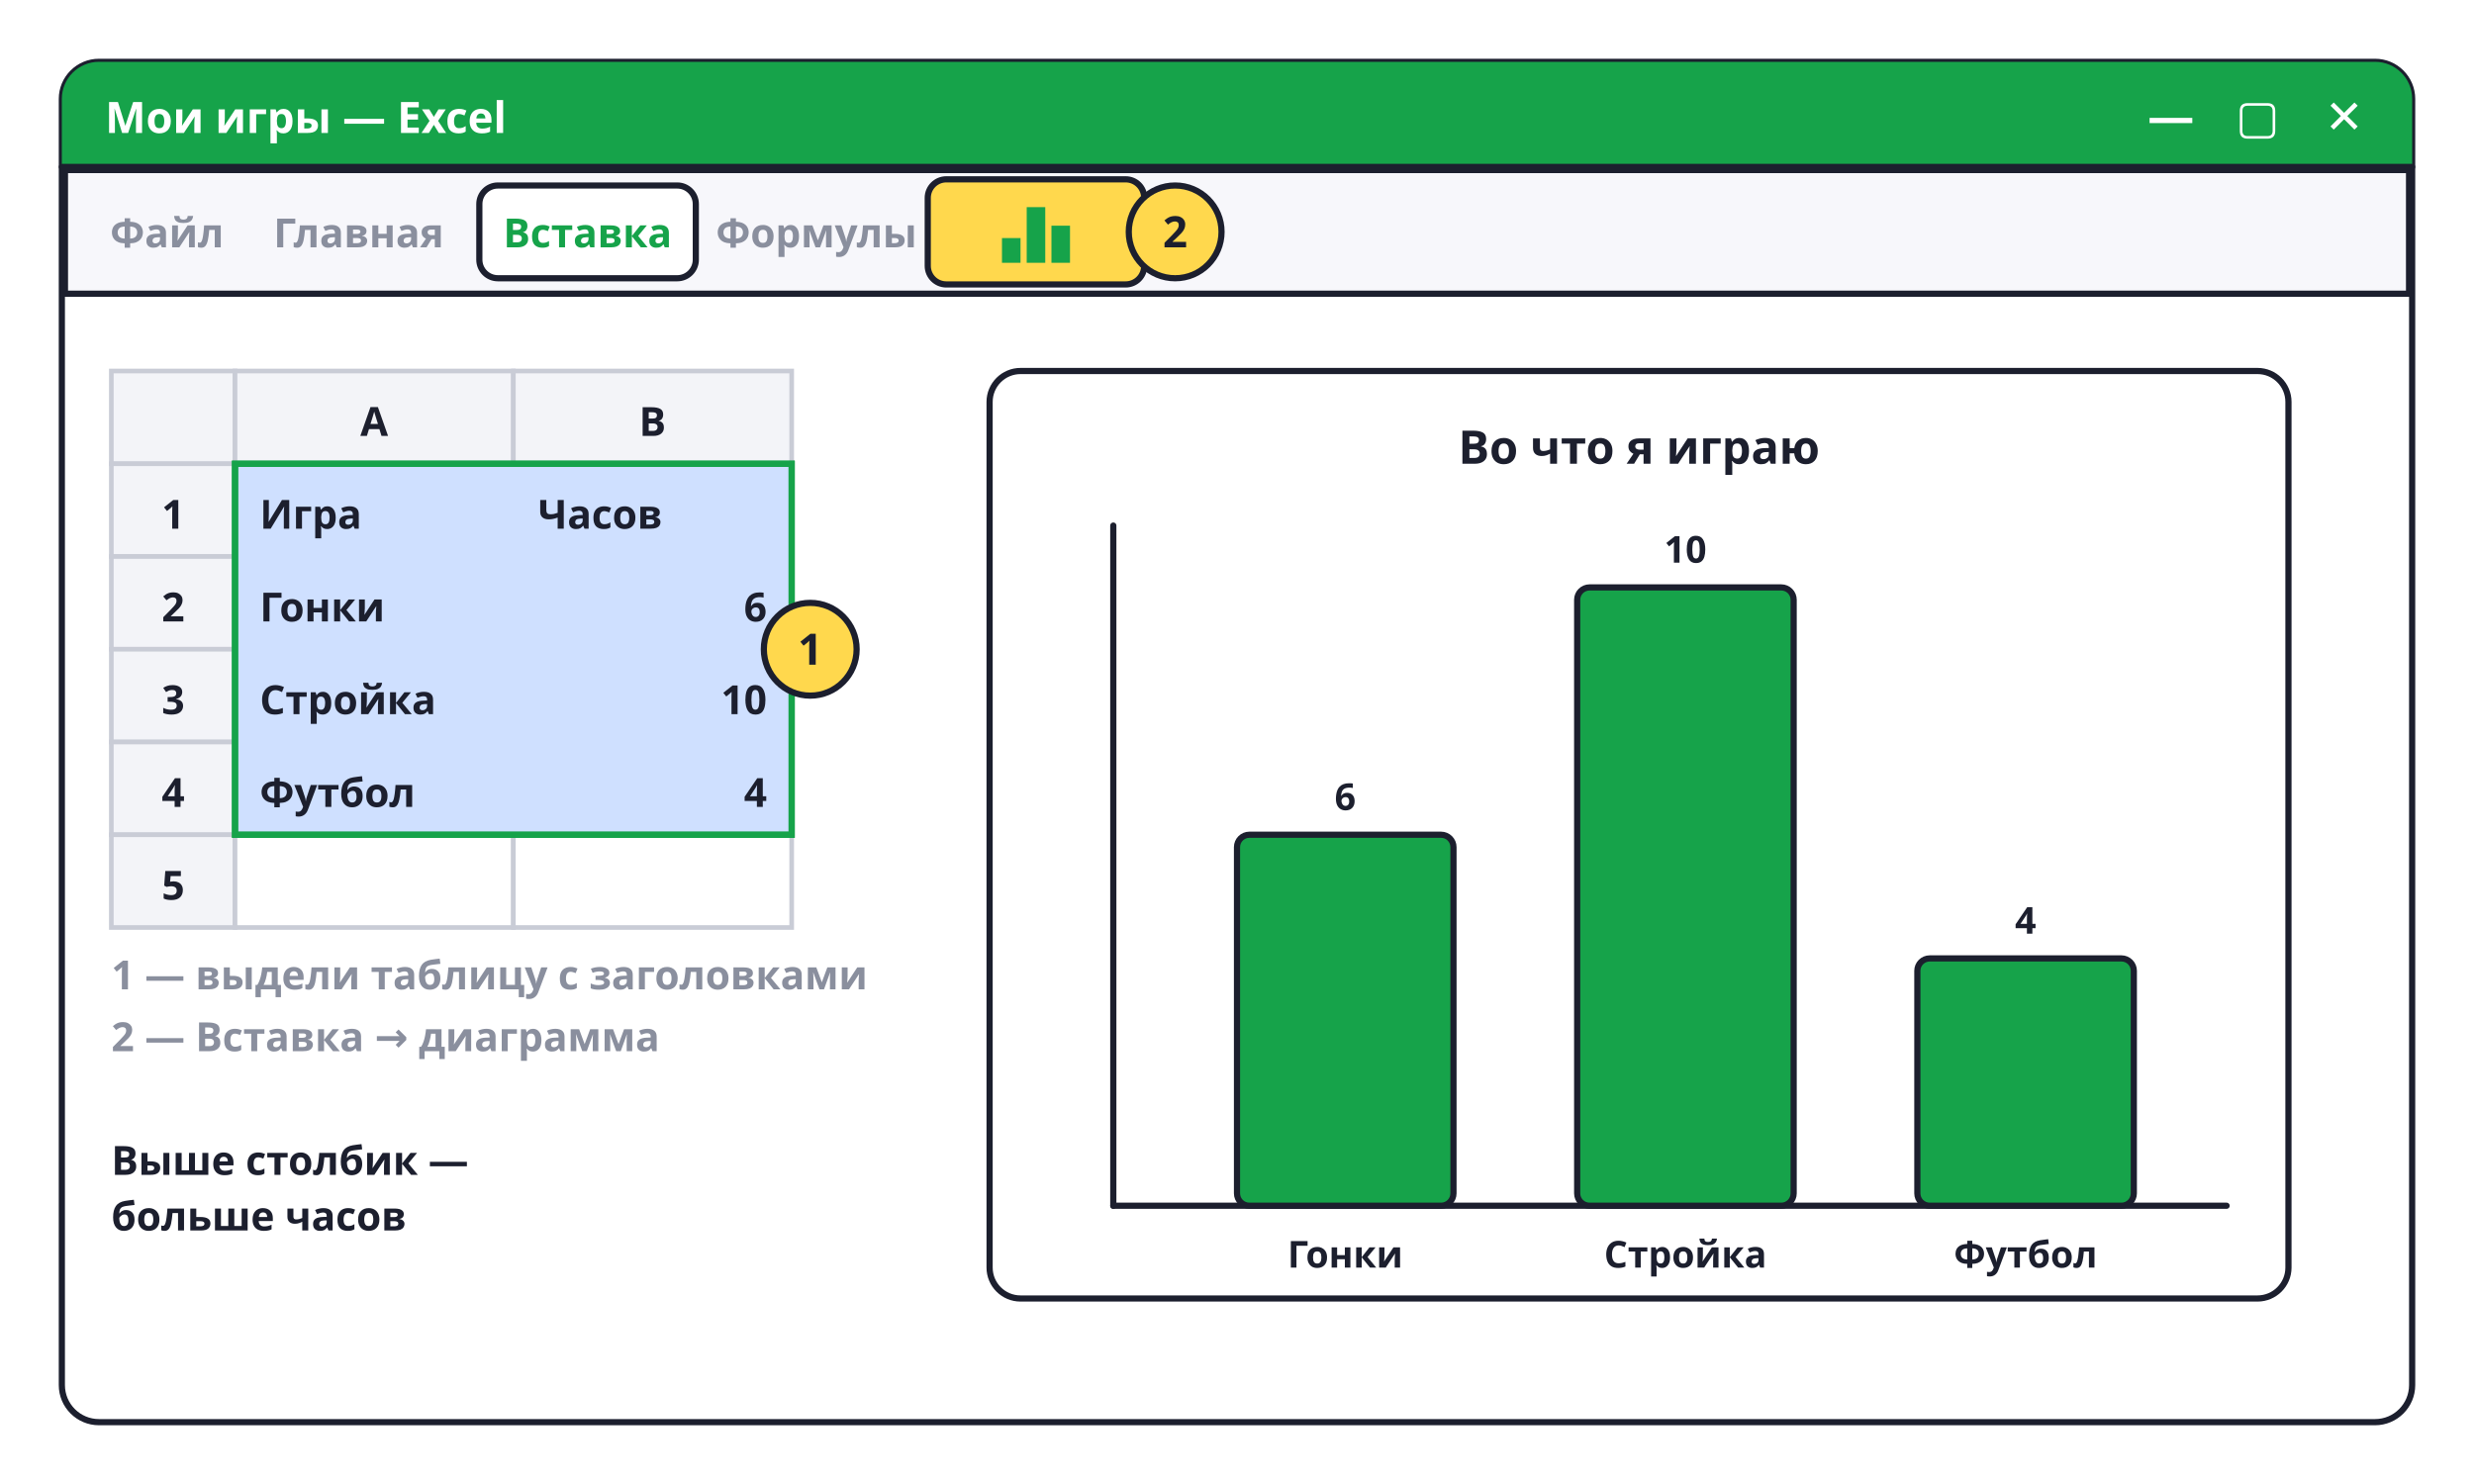
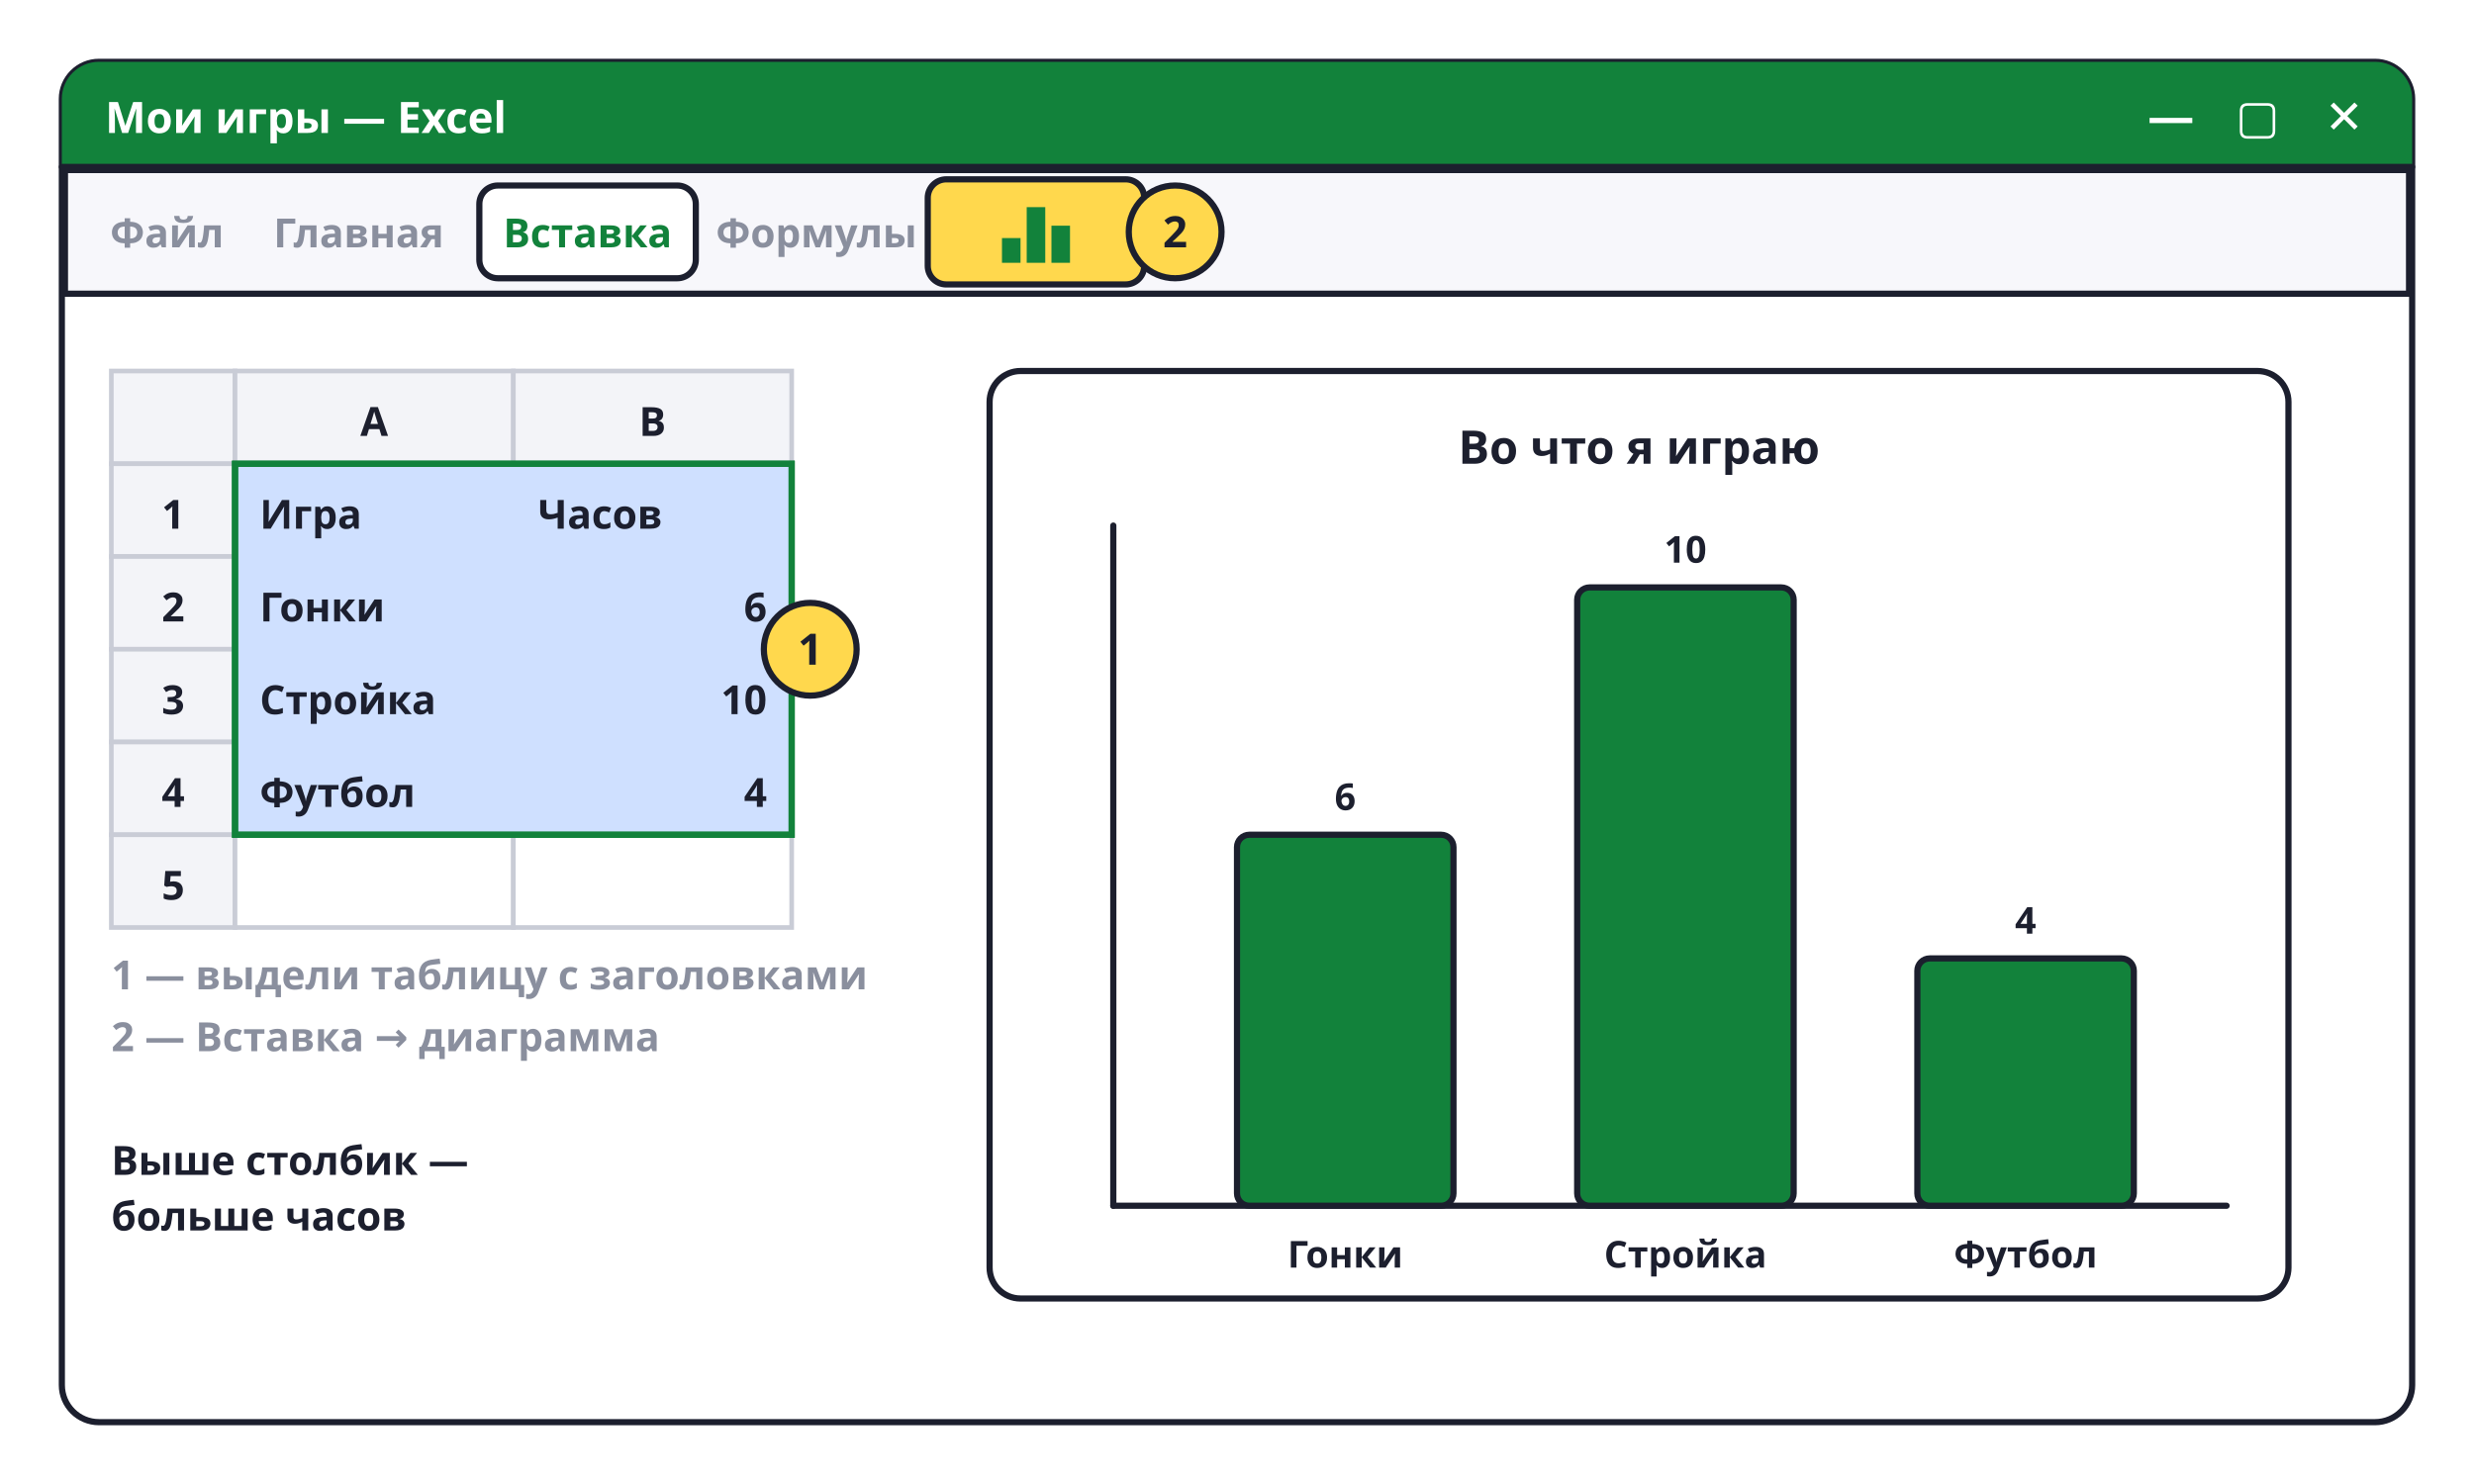
<svg xmlns="http://www.w3.org/2000/svg" viewBox="0 0 800 480" width="800" height="480">
  <defs>
    <marker id="ah" markerWidth="10" markerHeight="10" refX="8" refY="5" orient="auto">
      <path d="M0 0 L10 5 L0 10z" fill="#1c1f2e" />
    </marker>
  </defs>
  <rect width="800" height="480" fill="#fff" />
  <rect x="20" y="20" width="760" height="440" rx="12" fill="#fff" stroke="#1c1f2e" stroke-width="2" />
-   <path d="M32 20 h736 a12 12 0 0 1 12 12 v22 h-760 v-22 a12 12 0 0 1 12 -12z" fill="#16a34a" />
+   <path d="M32 20 h736 a12 12 0 0 1 12 12 v22 h-760 v-22 a12 12 0 0 1 12 -12z" fill="#12823b" />
  <line x1="20" y1="54" x2="780" y2="54" stroke="#1c1f2e" stroke-width="2" stroke-linecap="round" />
  <text x="34" y="43" font-family="Nunito, 'Segoe UI', system-ui, sans-serif" font-size="14" font-weight="700" fill="#fff" text-anchor="start">Мои игры — Excel</text>
  <text x="702" y="43" font-family="Nunito, 'Segoe UI', system-ui, sans-serif" font-size="15" font-weight="700" fill="#fff" text-anchor="middle">—</text>
  <text x="730" y="43" font-family="Nunito, 'Segoe UI', system-ui, sans-serif" font-size="15" font-weight="700" fill="#fff" text-anchor="middle">▢</text>
  <text x="758" y="43" font-family="Nunito, 'Segoe UI', system-ui, sans-serif" font-size="15" font-weight="700" fill="#fff" text-anchor="middle">✕</text>
  <rect x="21" y="55" width="758" height="40" rx="0" fill="#f7f7fb" stroke="#1c1f2e" stroke-width="2" />
  <text x="54.0" y="80" font-family="Nunito, 'Segoe UI', system-ui, sans-serif" font-size="13" font-weight="600" fill="#8a8f9e" text-anchor="middle">Файл</text>
  <text x="116.0" y="80" font-family="Nunito, 'Segoe UI', system-ui, sans-serif" font-size="13" font-weight="600" fill="#8a8f9e" text-anchor="middle">Главная</text>
  <rect x="155" y="60" width="70" height="30" rx="6" fill="#fff" stroke="#1c1f2e" stroke-width="2" />
-   <text x="190.0" y="80" font-family="Nunito, 'Segoe UI', system-ui, sans-serif" font-size="13" font-weight="800" fill="#16a34a" text-anchor="middle">Вставка</text>
+   <text x="190.0" y="80" font-family="Nunito, 'Segoe UI', system-ui, sans-serif" font-size="13" font-weight="800" fill="#12823b" text-anchor="middle">Вставка</text>
  <text x="264.0" y="80" font-family="Nunito, 'Segoe UI', system-ui, sans-serif" font-size="13" font-weight="600" fill="#8a8f9e" text-anchor="middle">Формулы</text>
  <text x="322.0" y="80" font-family="Nunito, 'Segoe UI', system-ui, sans-serif" font-size="13" font-weight="600" fill="#8a8f9e" text-anchor="middle">Вид</text>
  <rect x="300" y="58" width="70" height="34" rx="6" fill="#ffd84d" stroke="#1c1f2e" stroke-width="2" />
-   <rect x="324" y="77" width="6" height="8" rx="0" fill="#16a34a" stroke="none" stroke-width="0" />
-   <rect x="332" y="67" width="6" height="18" rx="0" fill="#16a34a" stroke="none" stroke-width="0" />
-   <rect x="340" y="73" width="6" height="12" rx="0" fill="#16a34a" stroke="none" stroke-width="0" />
+   <rect x="324" y="77" width="6" height="8" rx="0" fill="#12823b" stroke="none" stroke-width="0" />
+   <rect x="332" y="67" width="6" height="18" rx="0" fill="#12823b" stroke="none" stroke-width="0" />
+   <rect x="340" y="73" width="6" height="12" rx="0" fill="#12823b" stroke="none" stroke-width="0" />
  <rect x="36" y="120" width="40" height="30" rx="0" fill="#f3f4f8" stroke="#c9ccd6" stroke-width="1.5" />
  <rect x="76" y="120" width="90" height="30" rx="0" fill="#f3f4f8" stroke="#c9ccd6" stroke-width="1.5" />
  <text x="121.0" y="141" font-family="Nunito, 'Segoe UI', system-ui, sans-serif" font-size="13" font-weight="800" fill="#1c1f2e" text-anchor="middle">A</text>
  <rect x="166" y="120" width="90" height="30" rx="0" fill="#f3f4f8" stroke="#c9ccd6" stroke-width="1.5" />
  <text x="211.0" y="141" font-family="Nunito, 'Segoe UI', system-ui, sans-serif" font-size="13" font-weight="800" fill="#1c1f2e" text-anchor="middle">B</text>
  <rect x="36" y="150" width="40" height="30" rx="0" fill="#f3f4f8" stroke="#c9ccd6" stroke-width="1.5" />
  <text x="56" y="171" font-family="Nunito, 'Segoe UI', system-ui, sans-serif" font-size="13" font-weight="800" fill="#1c1f2e" text-anchor="middle">1</text>
  <rect x="76" y="150" width="90" height="30" rx="0" fill="#fff" stroke="#c9ccd6" stroke-width="1.5" />
  <rect x="166" y="150" width="90" height="30" rx="0" fill="#fff" stroke="#c9ccd6" stroke-width="1.5" />
  <rect x="36" y="180" width="40" height="30" rx="0" fill="#f3f4f8" stroke="#c9ccd6" stroke-width="1.5" />
  <text x="56" y="201" font-family="Nunito, 'Segoe UI', system-ui, sans-serif" font-size="13" font-weight="800" fill="#1c1f2e" text-anchor="middle">2</text>
  <rect x="76" y="180" width="90" height="30" rx="0" fill="#fff" stroke="#c9ccd6" stroke-width="1.5" />
  <rect x="166" y="180" width="90" height="30" rx="0" fill="#fff" stroke="#c9ccd6" stroke-width="1.5" />
  <rect x="36" y="210" width="40" height="30" rx="0" fill="#f3f4f8" stroke="#c9ccd6" stroke-width="1.5" />
  <text x="56" y="231" font-family="Nunito, 'Segoe UI', system-ui, sans-serif" font-size="13" font-weight="800" fill="#1c1f2e" text-anchor="middle">3</text>
  <rect x="76" y="210" width="90" height="30" rx="0" fill="#fff" stroke="#c9ccd6" stroke-width="1.5" />
  <rect x="166" y="210" width="90" height="30" rx="0" fill="#fff" stroke="#c9ccd6" stroke-width="1.5" />
  <rect x="36" y="240" width="40" height="30" rx="0" fill="#f3f4f8" stroke="#c9ccd6" stroke-width="1.5" />
  <text x="56" y="261" font-family="Nunito, 'Segoe UI', system-ui, sans-serif" font-size="13" font-weight="800" fill="#1c1f2e" text-anchor="middle">4</text>
  <rect x="76" y="240" width="90" height="30" rx="0" fill="#fff" stroke="#c9ccd6" stroke-width="1.5" />
  <rect x="166" y="240" width="90" height="30" rx="0" fill="#fff" stroke="#c9ccd6" stroke-width="1.5" />
  <rect x="36" y="270" width="40" height="30" rx="0" fill="#f3f4f8" stroke="#c9ccd6" stroke-width="1.5" />
  <text x="56" y="291" font-family="Nunito, 'Segoe UI', system-ui, sans-serif" font-size="13" font-weight="800" fill="#1c1f2e" text-anchor="middle">5</text>
  <rect x="76" y="270" width="90" height="30" rx="0" fill="#fff" stroke="#c9ccd6" stroke-width="1.5" />
  <rect x="166" y="270" width="90" height="30" rx="0" fill="#fff" stroke="#c9ccd6" stroke-width="1.5" />
  <text x="84" y="171" font-family="Nunito, 'Segoe UI', system-ui, sans-serif" font-size="13" font-weight="800" fill="#1c1f2e" text-anchor="start">Игра</text>
  <text x="174" y="171" font-family="Nunito, 'Segoe UI', system-ui, sans-serif" font-size="13" font-weight="800" fill="#1c1f2e" text-anchor="start">Часов</text>
  <text x="84" y="201" font-family="Nunito, 'Segoe UI', system-ui, sans-serif" font-size="13" font-weight="600" fill="#1c1f2e" text-anchor="start">Гонки</text>
  <text x="248" y="201" font-family="Nunito, 'Segoe UI', system-ui, sans-serif" font-size="13" font-weight="600" fill="#1c1f2e" text-anchor="end">6</text>
  <text x="84" y="231" font-family="Nunito, 'Segoe UI', system-ui, sans-serif" font-size="13" font-weight="600" fill="#1c1f2e" text-anchor="start">Стройка</text>
  <text x="248" y="231" font-family="Nunito, 'Segoe UI', system-ui, sans-serif" font-size="13" font-weight="600" fill="#1c1f2e" text-anchor="end">10</text>
  <text x="84" y="261" font-family="Nunito, 'Segoe UI', system-ui, sans-serif" font-size="13" font-weight="600" fill="#1c1f2e" text-anchor="start">Футбол</text>
  <text x="248" y="261" font-family="Nunito, 'Segoe UI', system-ui, sans-serif" font-size="13" font-weight="600" fill="#1c1f2e" text-anchor="end">4</text>
-   <rect x="76" y="150" width="180" height="120" rx="0" fill="#cfe0ff" stroke="#16a34a" stroke-width="2" />
-   <rect x="76" y="150" width="180" height="120" rx="0" fill="none" stroke="#16a34a" stroke-width="2" />
+   <rect x="76" y="150" width="180" height="120" rx="0" fill="#cfe0ff" stroke="#12823b" stroke-width="2" />
+   <rect x="76" y="150" width="180" height="120" rx="0" fill="none" stroke="#12823b" stroke-width="2" />
  <text x="84" y="171" font-family="Nunito, 'Segoe UI', system-ui, sans-serif" font-size="13" font-weight="800" fill="#1c1f2e" text-anchor="start">Игра</text>
  <text x="174" y="171" font-family="Nunito, 'Segoe UI', system-ui, sans-serif" font-size="13" font-weight="800" fill="#1c1f2e" text-anchor="start">Часов</text>
  <text x="84" y="201" font-family="Nunito, 'Segoe UI', system-ui, sans-serif" font-size="13" font-weight="600" fill="#1c1f2e" text-anchor="start">Гонки</text>
  <text x="248" y="201" font-family="Nunito, 'Segoe UI', system-ui, sans-serif" font-size="13" font-weight="600" fill="#1c1f2e" text-anchor="end">6</text>
  <text x="84" y="231" font-family="Nunito, 'Segoe UI', system-ui, sans-serif" font-size="13" font-weight="600" fill="#1c1f2e" text-anchor="start">Стройка</text>
  <text x="248" y="231" font-family="Nunito, 'Segoe UI', system-ui, sans-serif" font-size="13" font-weight="600" fill="#1c1f2e" text-anchor="end">10</text>
  <text x="84" y="261" font-family="Nunito, 'Segoe UI', system-ui, sans-serif" font-size="13" font-weight="600" fill="#1c1f2e" text-anchor="start">Футбол</text>
  <text x="248" y="261" font-family="Nunito, 'Segoe UI', system-ui, sans-serif" font-size="13" font-weight="600" fill="#1c1f2e" text-anchor="end">4</text>
  <rect x="320" y="120" width="420" height="300" rx="10" fill="#fff" stroke="#1c1f2e" stroke-width="2" />
  <text x="530" y="150" font-family="Nunito, 'Segoe UI', system-ui, sans-serif" font-size="15" font-weight="900" fill="#1c1f2e" text-anchor="middle">Во что я играю</text>
  <line x1="360" y1="390" x2="720" y2="390" stroke="#1c1f2e" stroke-width="2" stroke-linecap="round" />
  <line x1="360" y1="170" x2="360" y2="390" stroke="#1c1f2e" stroke-width="2" stroke-linecap="round" />
-   <rect x="400" y="270" width="70" height="120" rx="4" fill="#16a34a" stroke="#1c1f2e" stroke-width="2" />
+   <rect x="400" y="270" width="70" height="120" rx="4" fill="#12823b" stroke="#1c1f2e" stroke-width="2" />
  <text x="435" y="410" font-family="Nunito, 'Segoe UI', system-ui, sans-serif" font-size="12" font-weight="700" fill="#1c1f2e" text-anchor="middle">Гонки</text>
  <text x="435" y="262" font-family="Nunito, 'Segoe UI', system-ui, sans-serif" font-size="12" font-weight="800" fill="#1c1f2e" text-anchor="middle">6</text>
-   <rect x="510" y="190" width="70" height="200" rx="4" fill="#16a34a" stroke="#1c1f2e" stroke-width="2" />
+   <rect x="510" y="190" width="70" height="200" rx="4" fill="#12823b" stroke="#1c1f2e" stroke-width="2" />
  <text x="545" y="410" font-family="Nunito, 'Segoe UI', system-ui, sans-serif" font-size="12" font-weight="700" fill="#1c1f2e" text-anchor="middle">Стройка</text>
  <text x="545" y="182" font-family="Nunito, 'Segoe UI', system-ui, sans-serif" font-size="12" font-weight="800" fill="#1c1f2e" text-anchor="middle">10</text>
-   <rect x="620" y="310" width="70" height="80" rx="4" fill="#16a34a" stroke="#1c1f2e" stroke-width="2" />
+   <rect x="620" y="310" width="70" height="80" rx="4" fill="#12823b" stroke="#1c1f2e" stroke-width="2" />
  <text x="655" y="410" font-family="Nunito, 'Segoe UI', system-ui, sans-serif" font-size="12" font-weight="700" fill="#1c1f2e" text-anchor="middle">Футбол</text>
  <text x="655" y="302" font-family="Nunito, 'Segoe UI', system-ui, sans-serif" font-size="12" font-weight="800" fill="#1c1f2e" text-anchor="middle">4</text>
  <circle cx="262" cy="210" r="15" fill="#ffd84d" stroke="#1c1f2e" stroke-width="2" />
  <text x="262" y="215" font-family="Nunito, 'Segoe UI', system-ui, sans-serif" font-size="14" font-weight="800" fill="#1c1f2e" text-anchor="middle">1</text>
  <circle cx="380" cy="75" r="15" fill="#ffd84d" stroke="#1c1f2e" stroke-width="2" />
  <text x="380" y="80" font-family="Nunito, 'Segoe UI', system-ui, sans-serif" font-size="14" font-weight="800" fill="#1c1f2e" text-anchor="middle">2</text>
  <text x="36" y="320" font-family="Nunito, 'Segoe UI', system-ui, sans-serif" font-size="13" font-weight="700" fill="#8a8f9e" text-anchor="start">1 — выдели таблицу с заголовками</text>
  <text x="36" y="340" font-family="Nunito, 'Segoe UI', system-ui, sans-serif" font-size="13" font-weight="700" fill="#8a8f9e" text-anchor="start">2 — Вставка → диаграмма</text>
  <text x="36" y="380" font-family="Nunito, 'Segoe UI', system-ui, sans-serif" font-size="13" font-weight="800" fill="#1c1f2e" text-anchor="start">Выше столбик —</text>
  <text x="36" y="398" font-family="Nunito, 'Segoe UI', system-ui, sans-serif" font-size="13" font-weight="800" fill="#1c1f2e" text-anchor="start">больше часов</text>
</svg>
